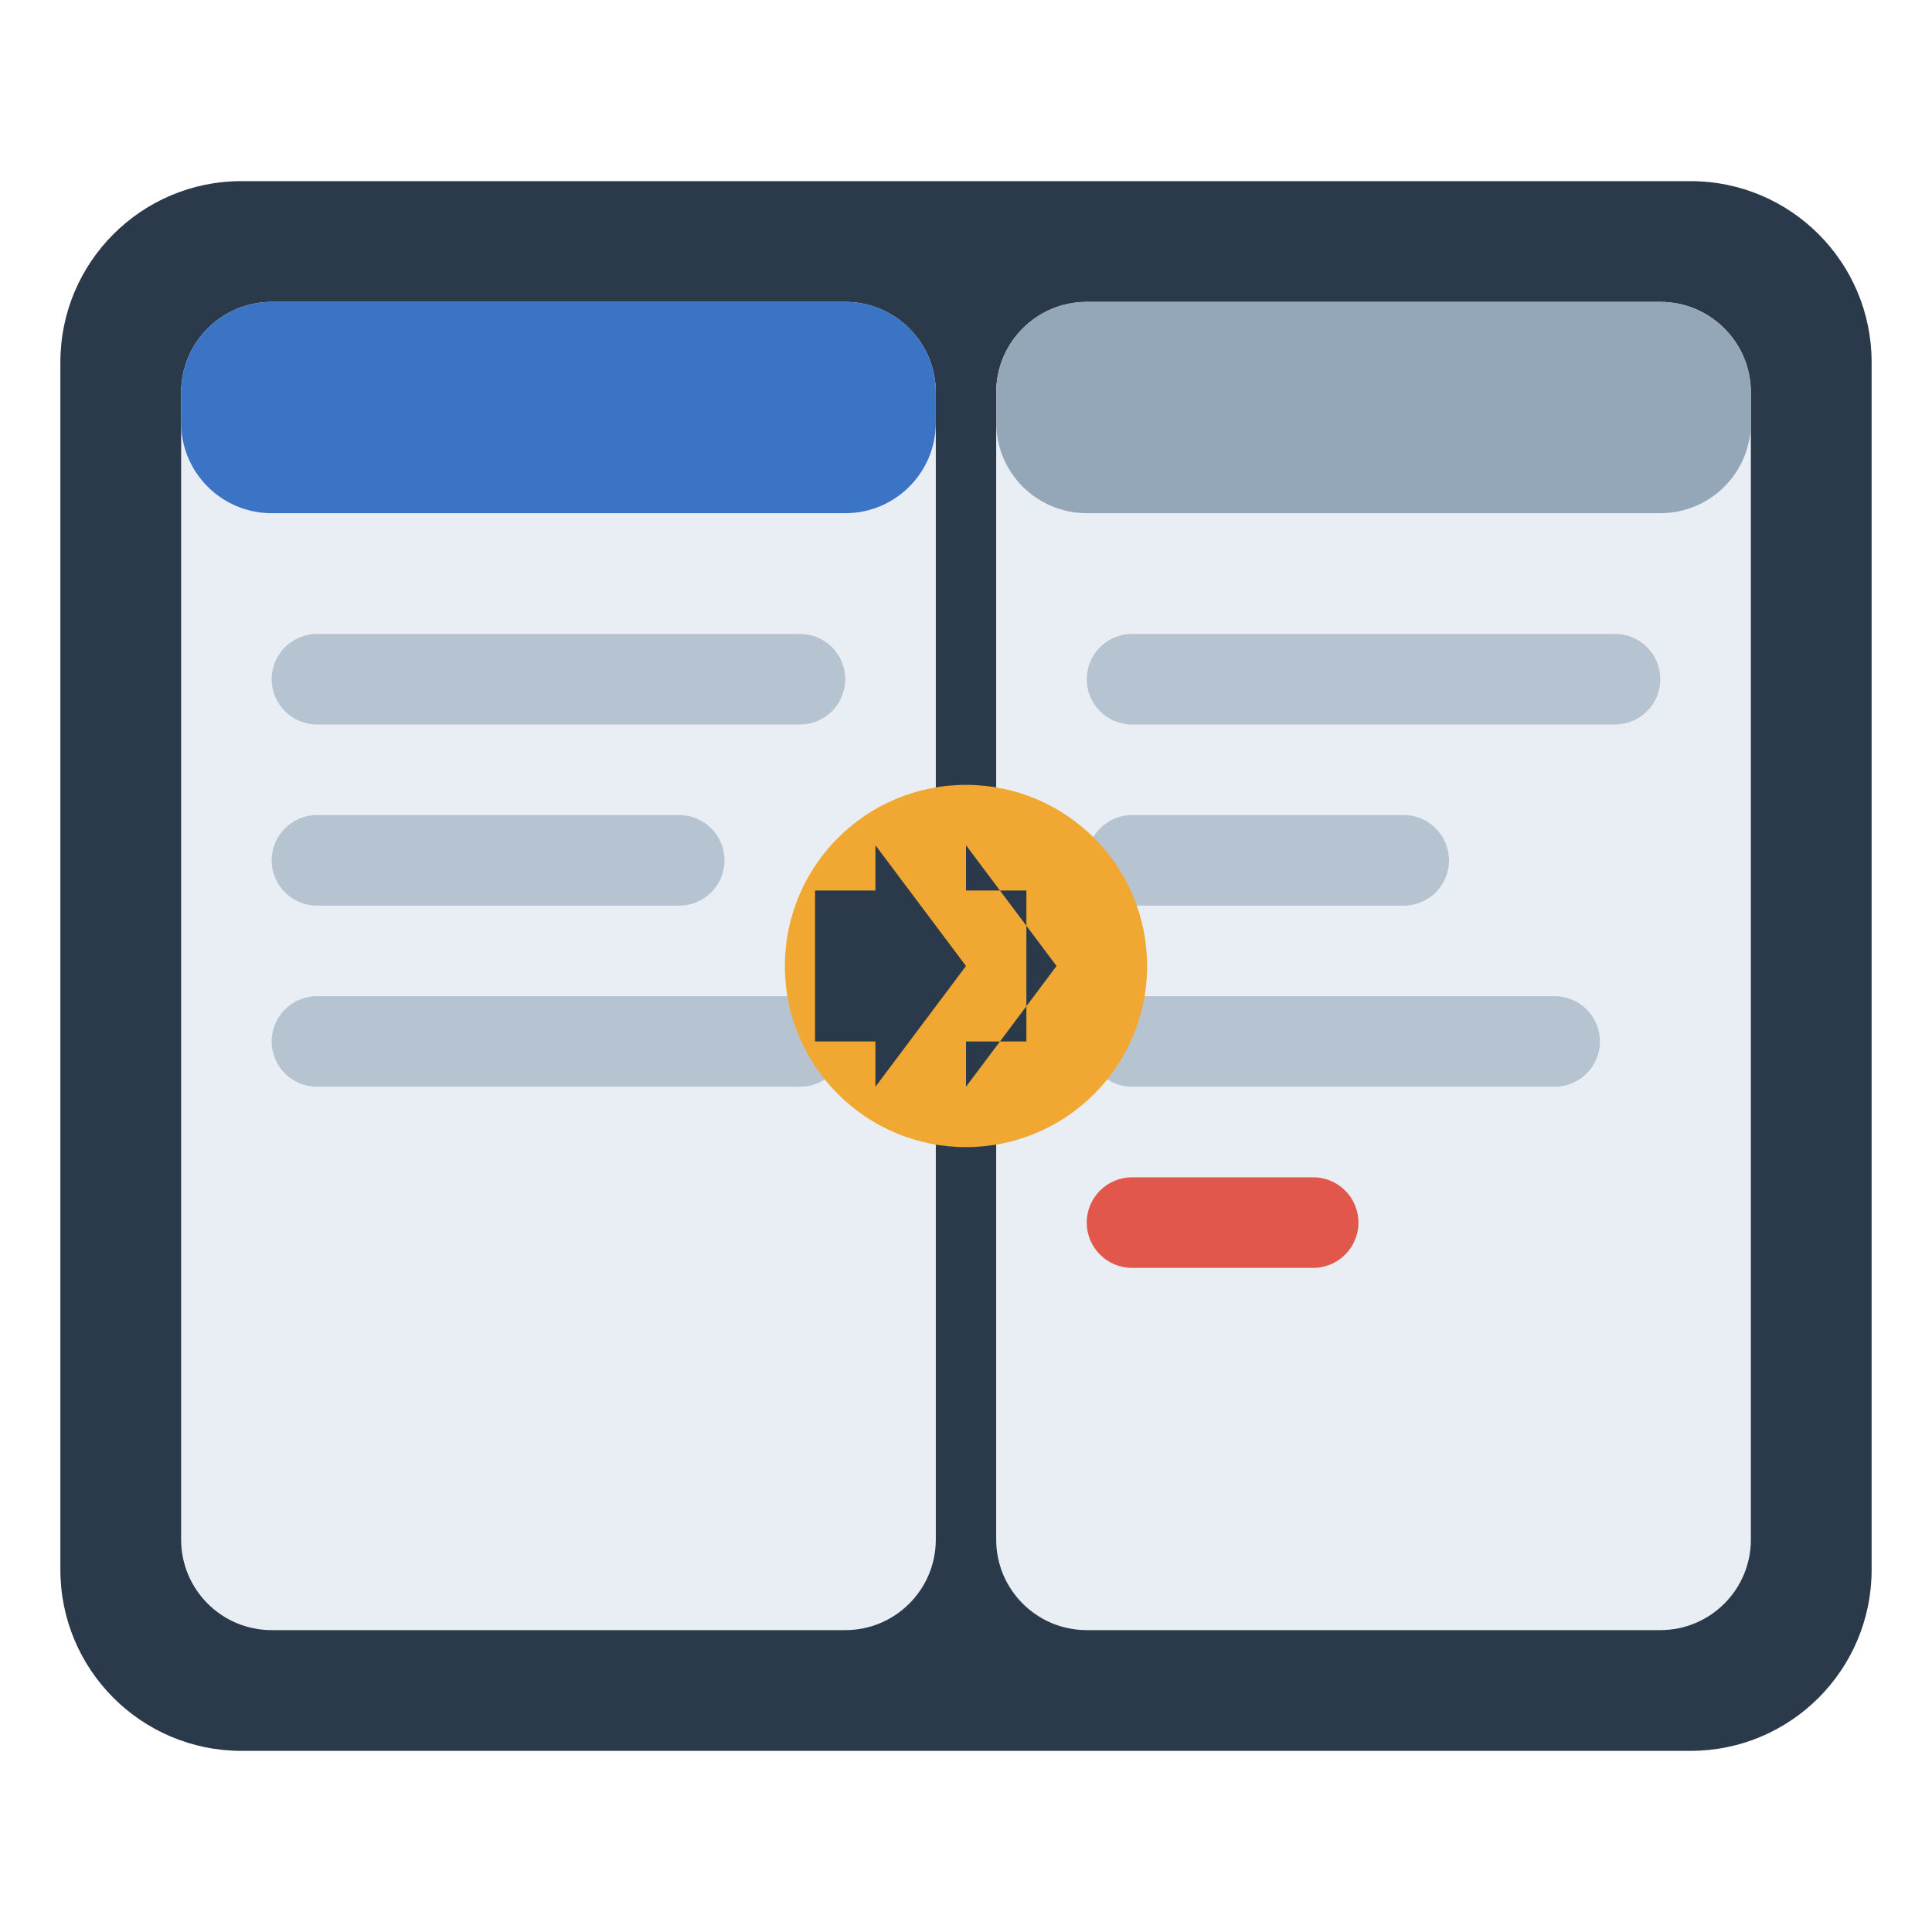
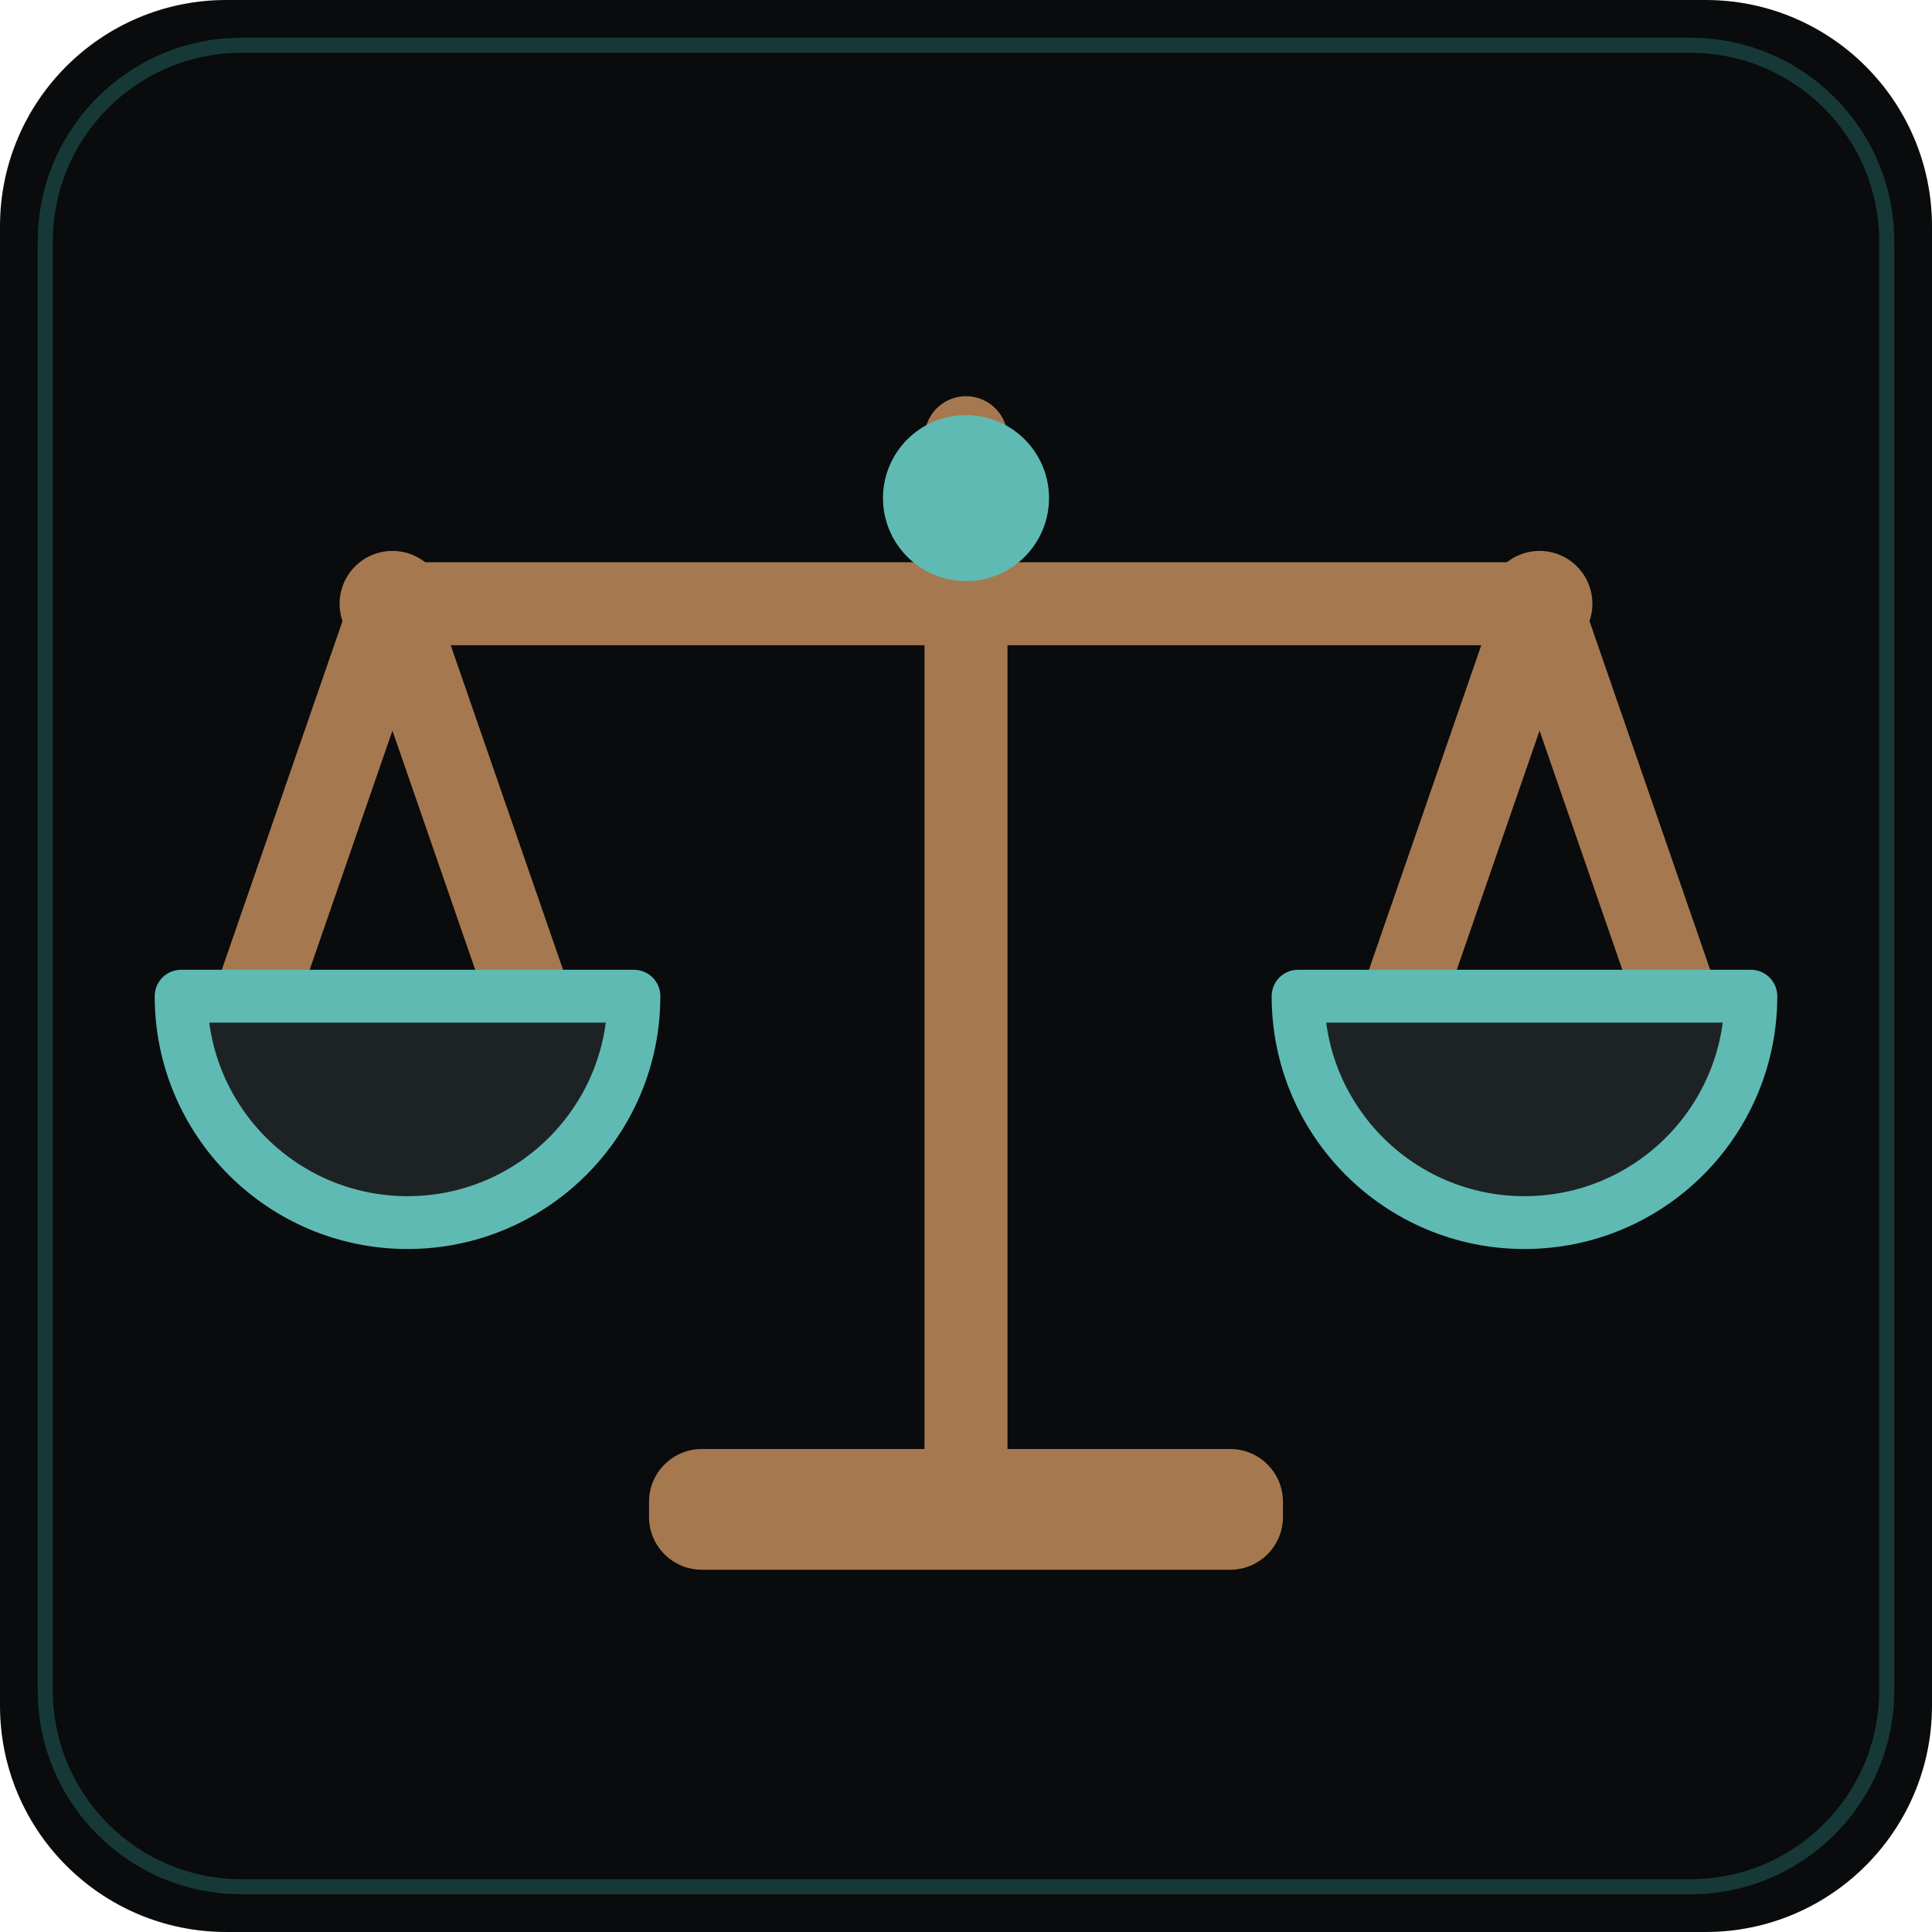
- <svg xmlns="http://www.w3.org/2000/svg" width="64" height="64" viewBox="0 0 64 64">
-   <rect x="2" y="6" width="60" height="52" rx="6" fill="#2b3a4a" />
-   <rect x="6" y="10" width="25" height="44" rx="3" fill="#e8eef4" />
-   <rect x="33" y="10" width="25" height="44" rx="3" fill="#e8eef4" />
-   <rect x="6" y="10" width="25" height="7" rx="3" fill="#3b74c4" />
-   <rect x="33" y="10" width="25" height="7" rx="3" fill="#94a7b8" />
-   <rect x="9" y="21" width="19" height="3" rx="1.5" fill="#b6c4d2" />
-   <rect x="9" y="27" width="15" height="3" rx="1.5" fill="#b6c4d2" />
-   <rect x="9" y="33" width="19" height="3" rx="1.5" fill="#b6c4d2" />
-   <rect x="36" y="21" width="19" height="3" rx="1.5" fill="#b6c4d2" />
-   <rect x="36" y="27" width="12" height="3" rx="1.5" fill="#b6c4d2" />
-   <rect x="36" y="33" width="17" height="3" rx="1.5" fill="#b6c4d2" />
-   <rect x="36" y="39" width="9" height="3" rx="1.5" fill="#e2574c" />
-   <circle cx="32" cy="32" r="6" fill="#f0a832" />
-   <path d="M28.5 29.5 L30.5 29.5 L30.5 28 L33.5 32 L30.5 36 L30.5 34.5 L28.5 34.5 Z M35.5 29.5 L33.5 29.5 L33.5 28 L36.5 32 L33.5 36 L33.5 34.5 L35.5 34.5 Z" fill="#2b3a4a" transform="translate(-1.5 0)" />
+ <svg xmlns="http://www.w3.org/2000/svg" width="256" height="256" viewBox="0 0 256 256">
+   <rect width="256" height="256" rx="30" fill="#090b0c" />
+   <rect x="6" y="6" width="244" height="244" rx="26" fill="none" stroke="#2f8f8b" stroke-opacity="0.35" stroke-width="2" />
+   <g stroke="#a6784f" stroke-width="11" fill="none" stroke-linecap="round">
+     <line x1="128" y1="58" x2="128" y2="192" />
+     <line x1="52" y1="80" x2="204" y2="80" />
+     <line x1="52" y1="80" x2="34" y2="132" />
+     <line x1="52" y1="80" x2="70" y2="132" />
+     <line x1="204" y1="80" x2="186" y2="132" />
+     <line x1="204" y1="80" x2="222" y2="132" />
+   </g>
+   <rect x="86" y="192" width="84" height="16" rx="7" fill="#a6784f" />
+   <circle cx="128" cy="66" r="11" fill="#5fbab4" />
+   <path d="M 24 132 A 30 30 0 0 0 84 132 Z" fill="#1d2324" stroke="#5fbab4" stroke-width="7" stroke-linejoin="round" />
+   <path d="M 172 132 A 30 30 0 0 0 232 132 Z" fill="#1d2324" stroke="#5fbab4" stroke-width="7" stroke-linejoin="round" />
+   <circle cx="52" cy="80" r="7" fill="#a6784f" />
+   <circle cx="204" cy="80" r="7" fill="#a6784f" />
</svg>
